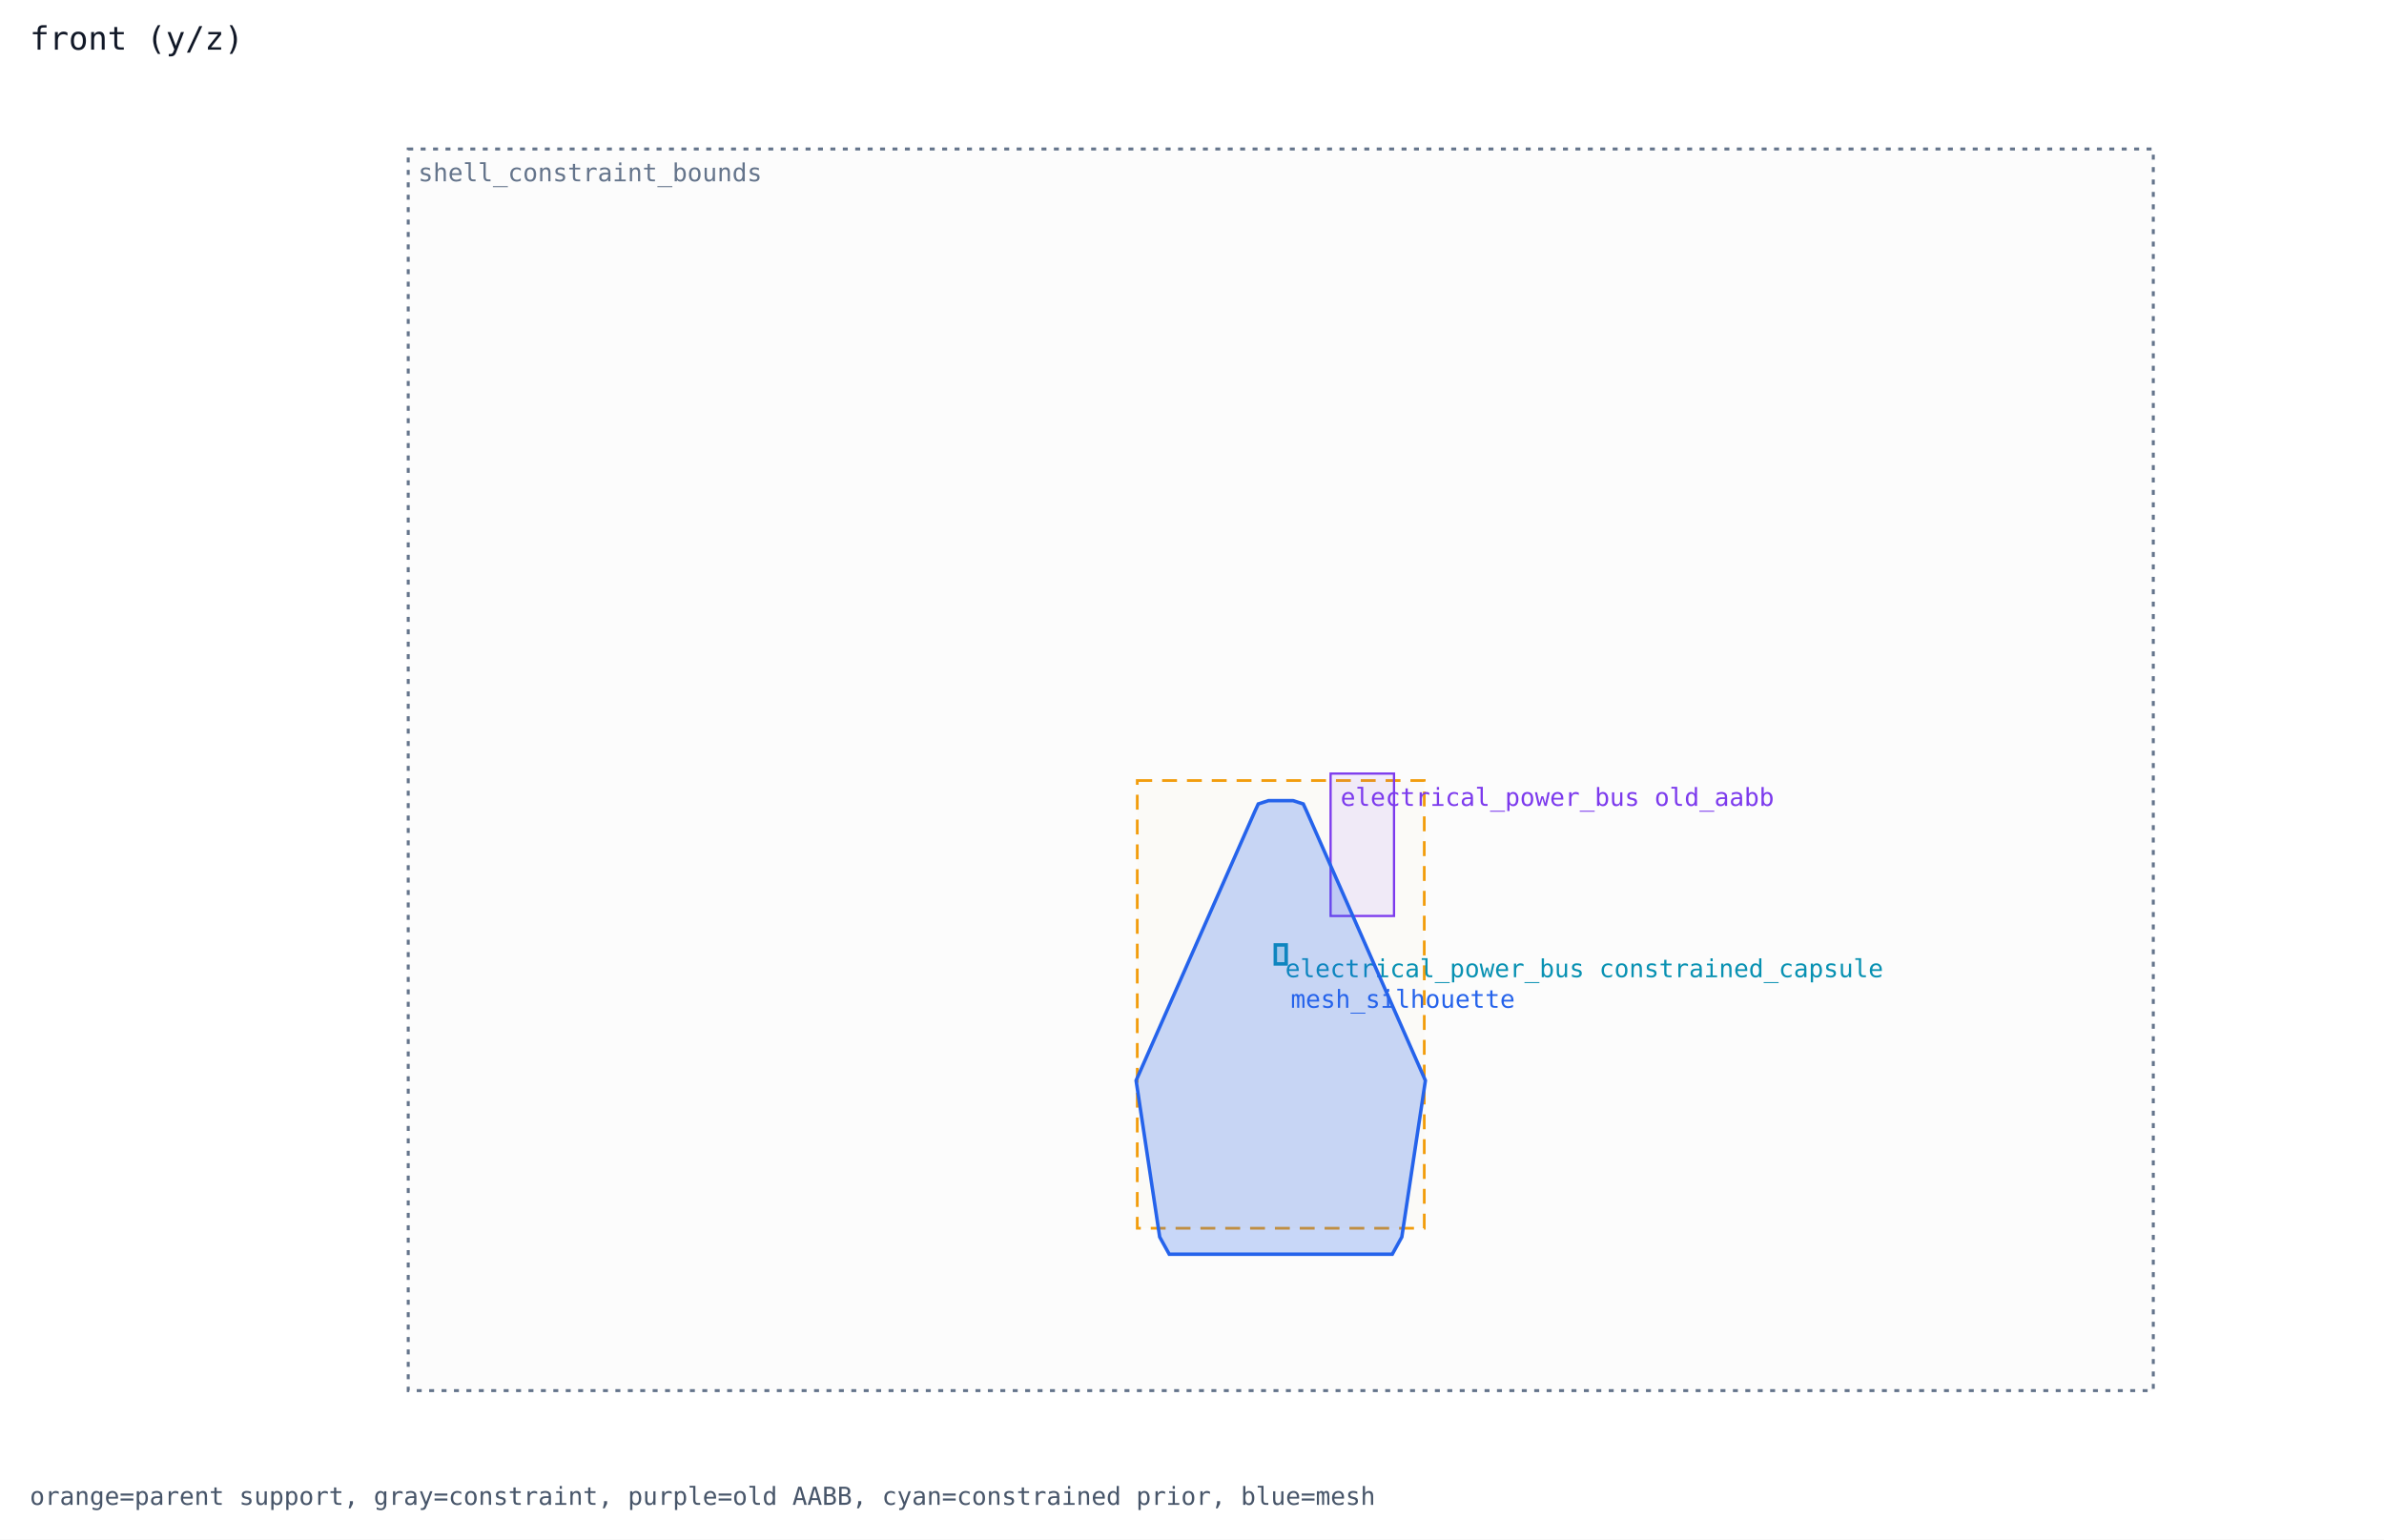
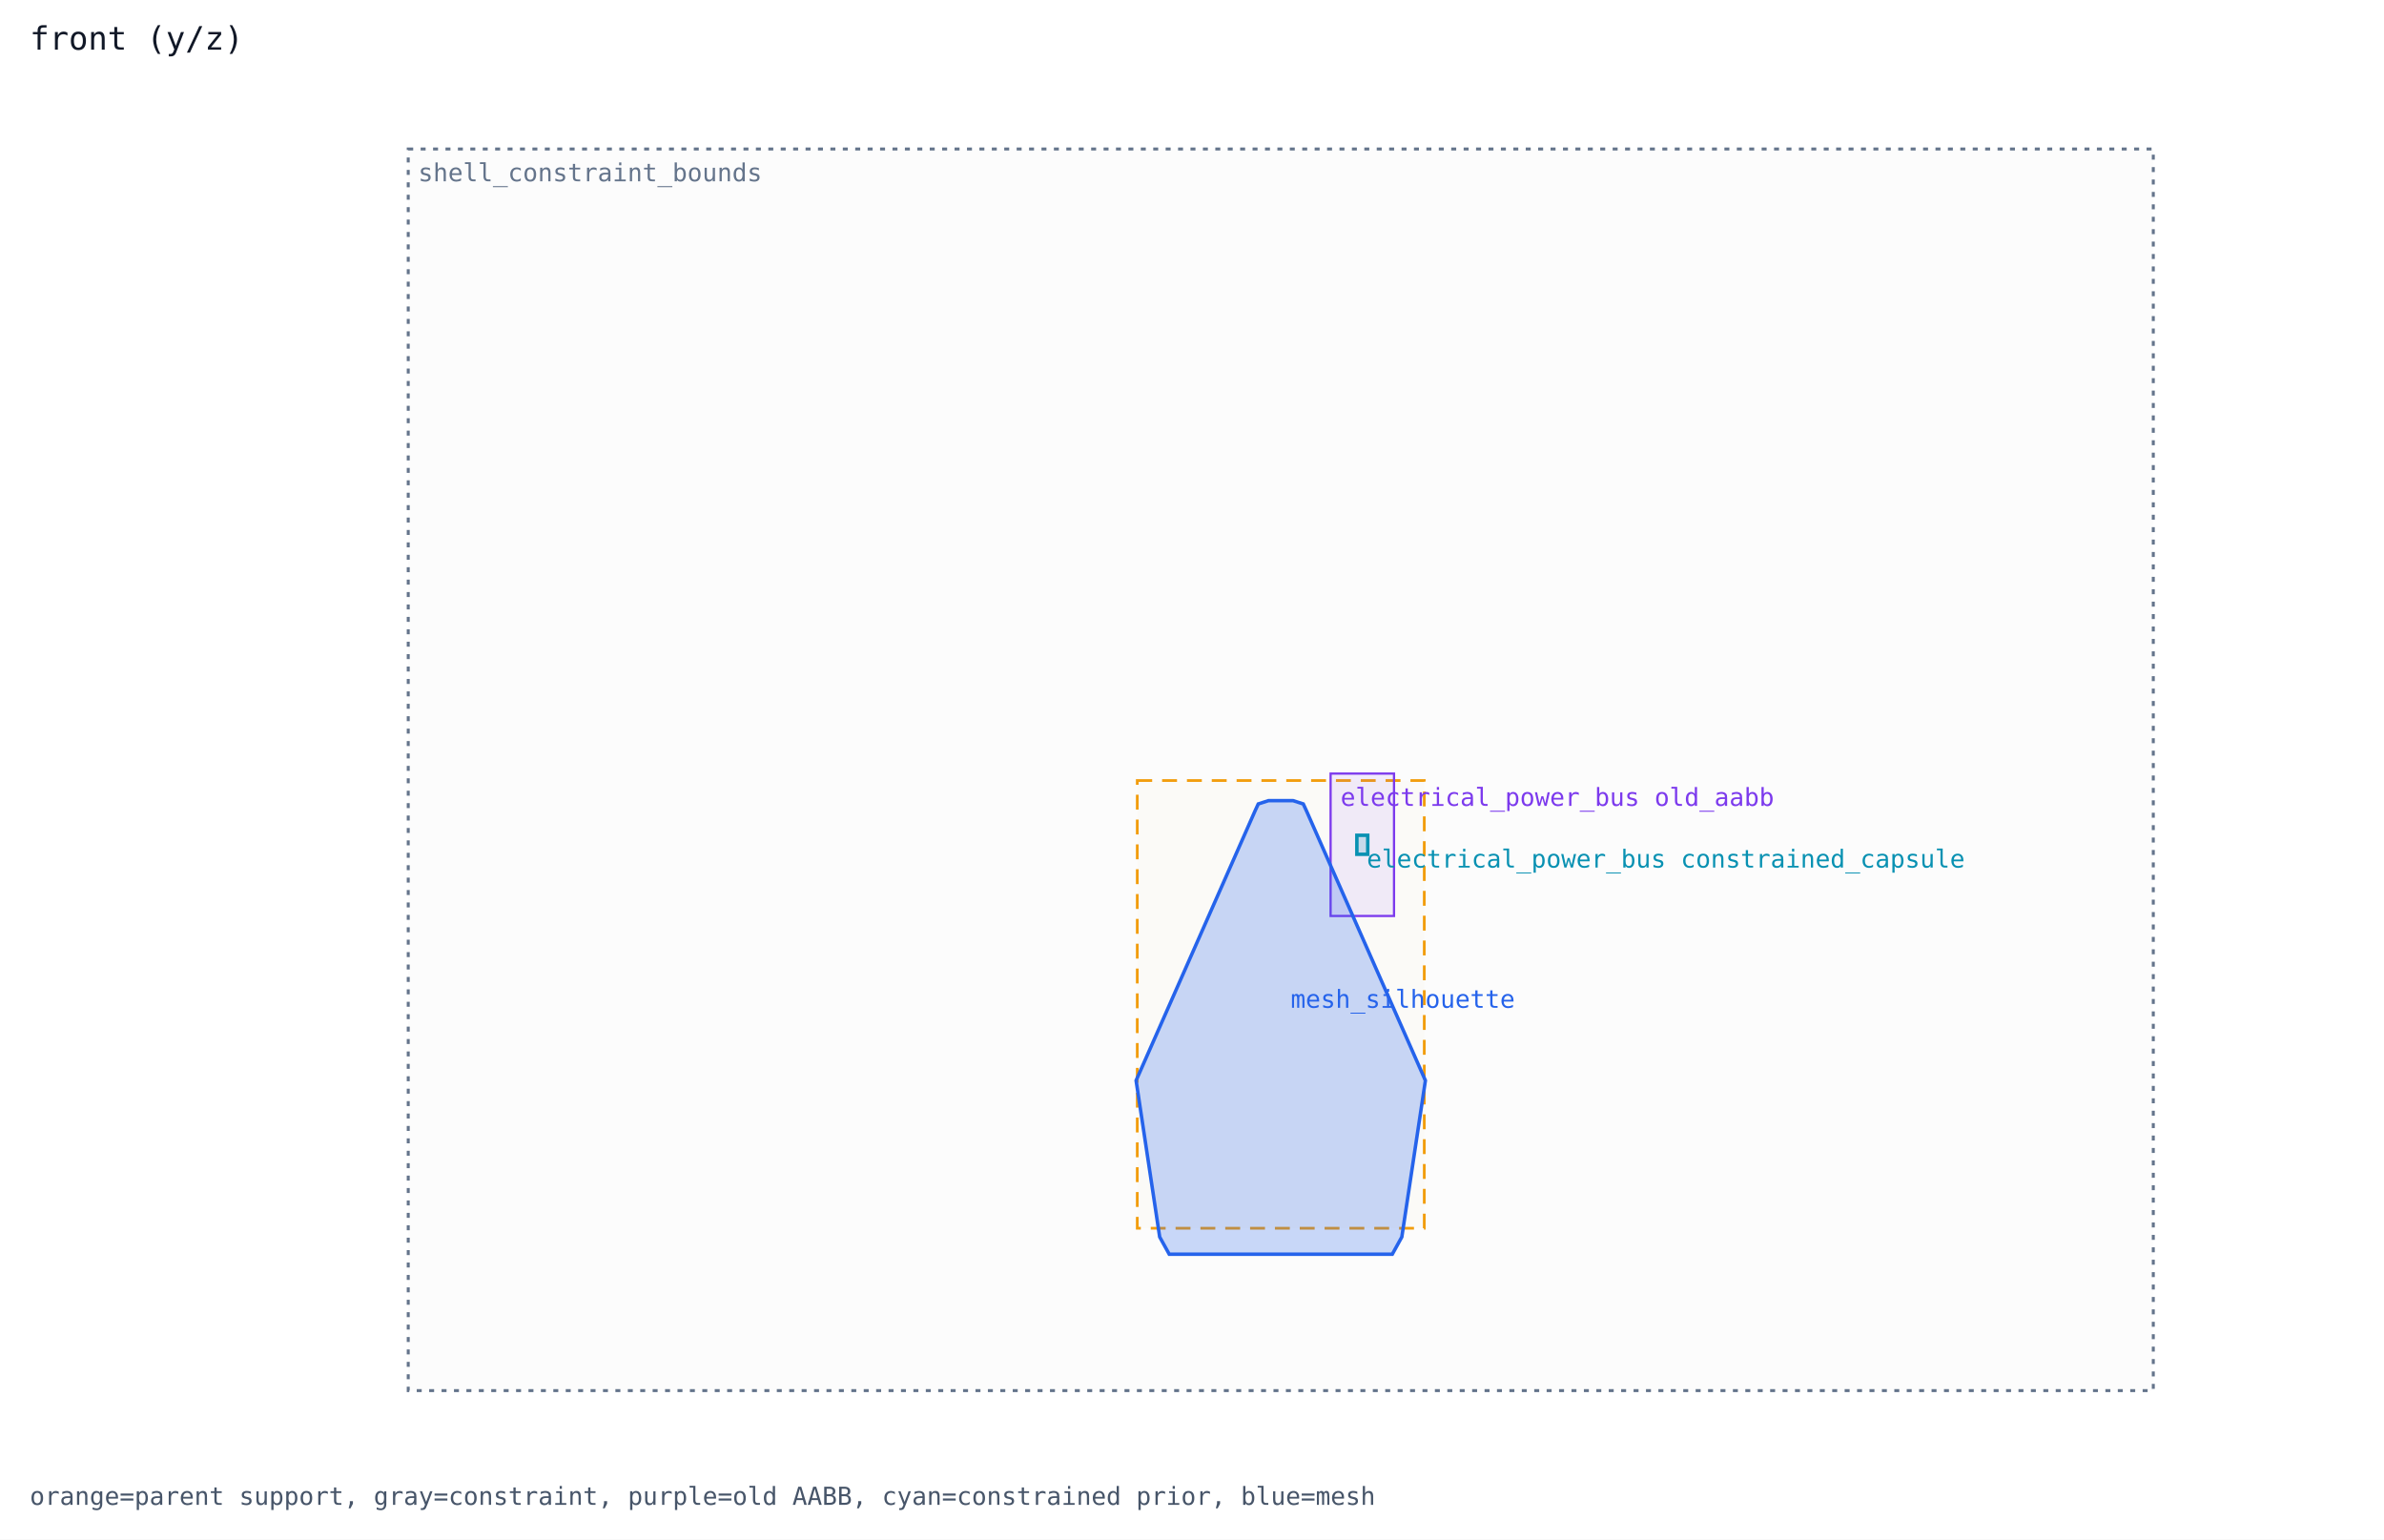
<svg xmlns="http://www.w3.org/2000/svg" width="960" height="620" viewBox="0 0 960 620">
  <rect x="0" y="0" width="960" height="620" fill="#ffffff" />
  <text x="12" y="20" font-size="13" font-family="monospace" fill="#111827">front (y/z)</text>
  <rect x="457.96" y="314.32" width="115.57" height="180.29" fill="#f59e0b" fill-opacity="0.02" stroke="#f59e0b" stroke-width="1.10" stroke-dasharray="6 4" />
  <rect x="164.39" y="60.00" width="702.71" height="500.00" fill="#64748b" fill-opacity="0.02" stroke="#64748b" stroke-width="1.20" stroke-dasharray="2 3" />
  <text x="168.39" y="73.00" font-size="10" font-family="monospace" fill="#64748b">shell_constraint_bounds</text>
  <rect x="535.81" y="311.52" width="25.54" height="57.34" fill="#7c3aed" fill-opacity="0.08" stroke="#7c3aed" stroke-width="0.90" />
  <text x="539.81" y="324.52" font-size="10" font-family="monospace" fill="#7c3aed">electrical_power_bus old_aabb</text>
-   <rect x="513.55" y="380.52" width="4.38" height="7.65" fill="#0891b2" fill-opacity="0.18" stroke="#0891b2" stroke-width="1.40" />
-   <text x="517.55" y="393.52" font-size="10" font-family="monospace" fill="#0891b2">electrical_power_bus constrained_capsule</text>
+   <rect x="546.39" y="336.37" width="4.38" height="7.65" fill="#0891b2" fill-opacity="0.18" stroke="#0891b2" stroke-width="1.40" />
+   <text x="550.39" y="349.37" font-size="10" font-family="monospace" fill="#0891b2">electrical_power_bus constrained_capsule</text>
  <polygon points="457.49,435.13 466.99,498.14 470.83,505.07 560.66,505.07 564.49,498.14 573.99,435.13 526.10,326.55 524.81,323.75 520.67,322.41 510.82,322.41 506.68,323.75 505.39,326.55" fill="#2563eb" fill-opacity="0.24" stroke="#2563eb" stroke-width="1.40" />
  <text x="519.74" y="405.84" font-size="10" font-family="monospace" fill="#2563eb">mesh_silhouette</text>
  <text x="12" y="606" font-size="10" font-family="monospace" fill="#475569">orange=parent support, gray=constraint, purple=old AABB, cyan=constrained prior, blue=mesh</text>
</svg>
